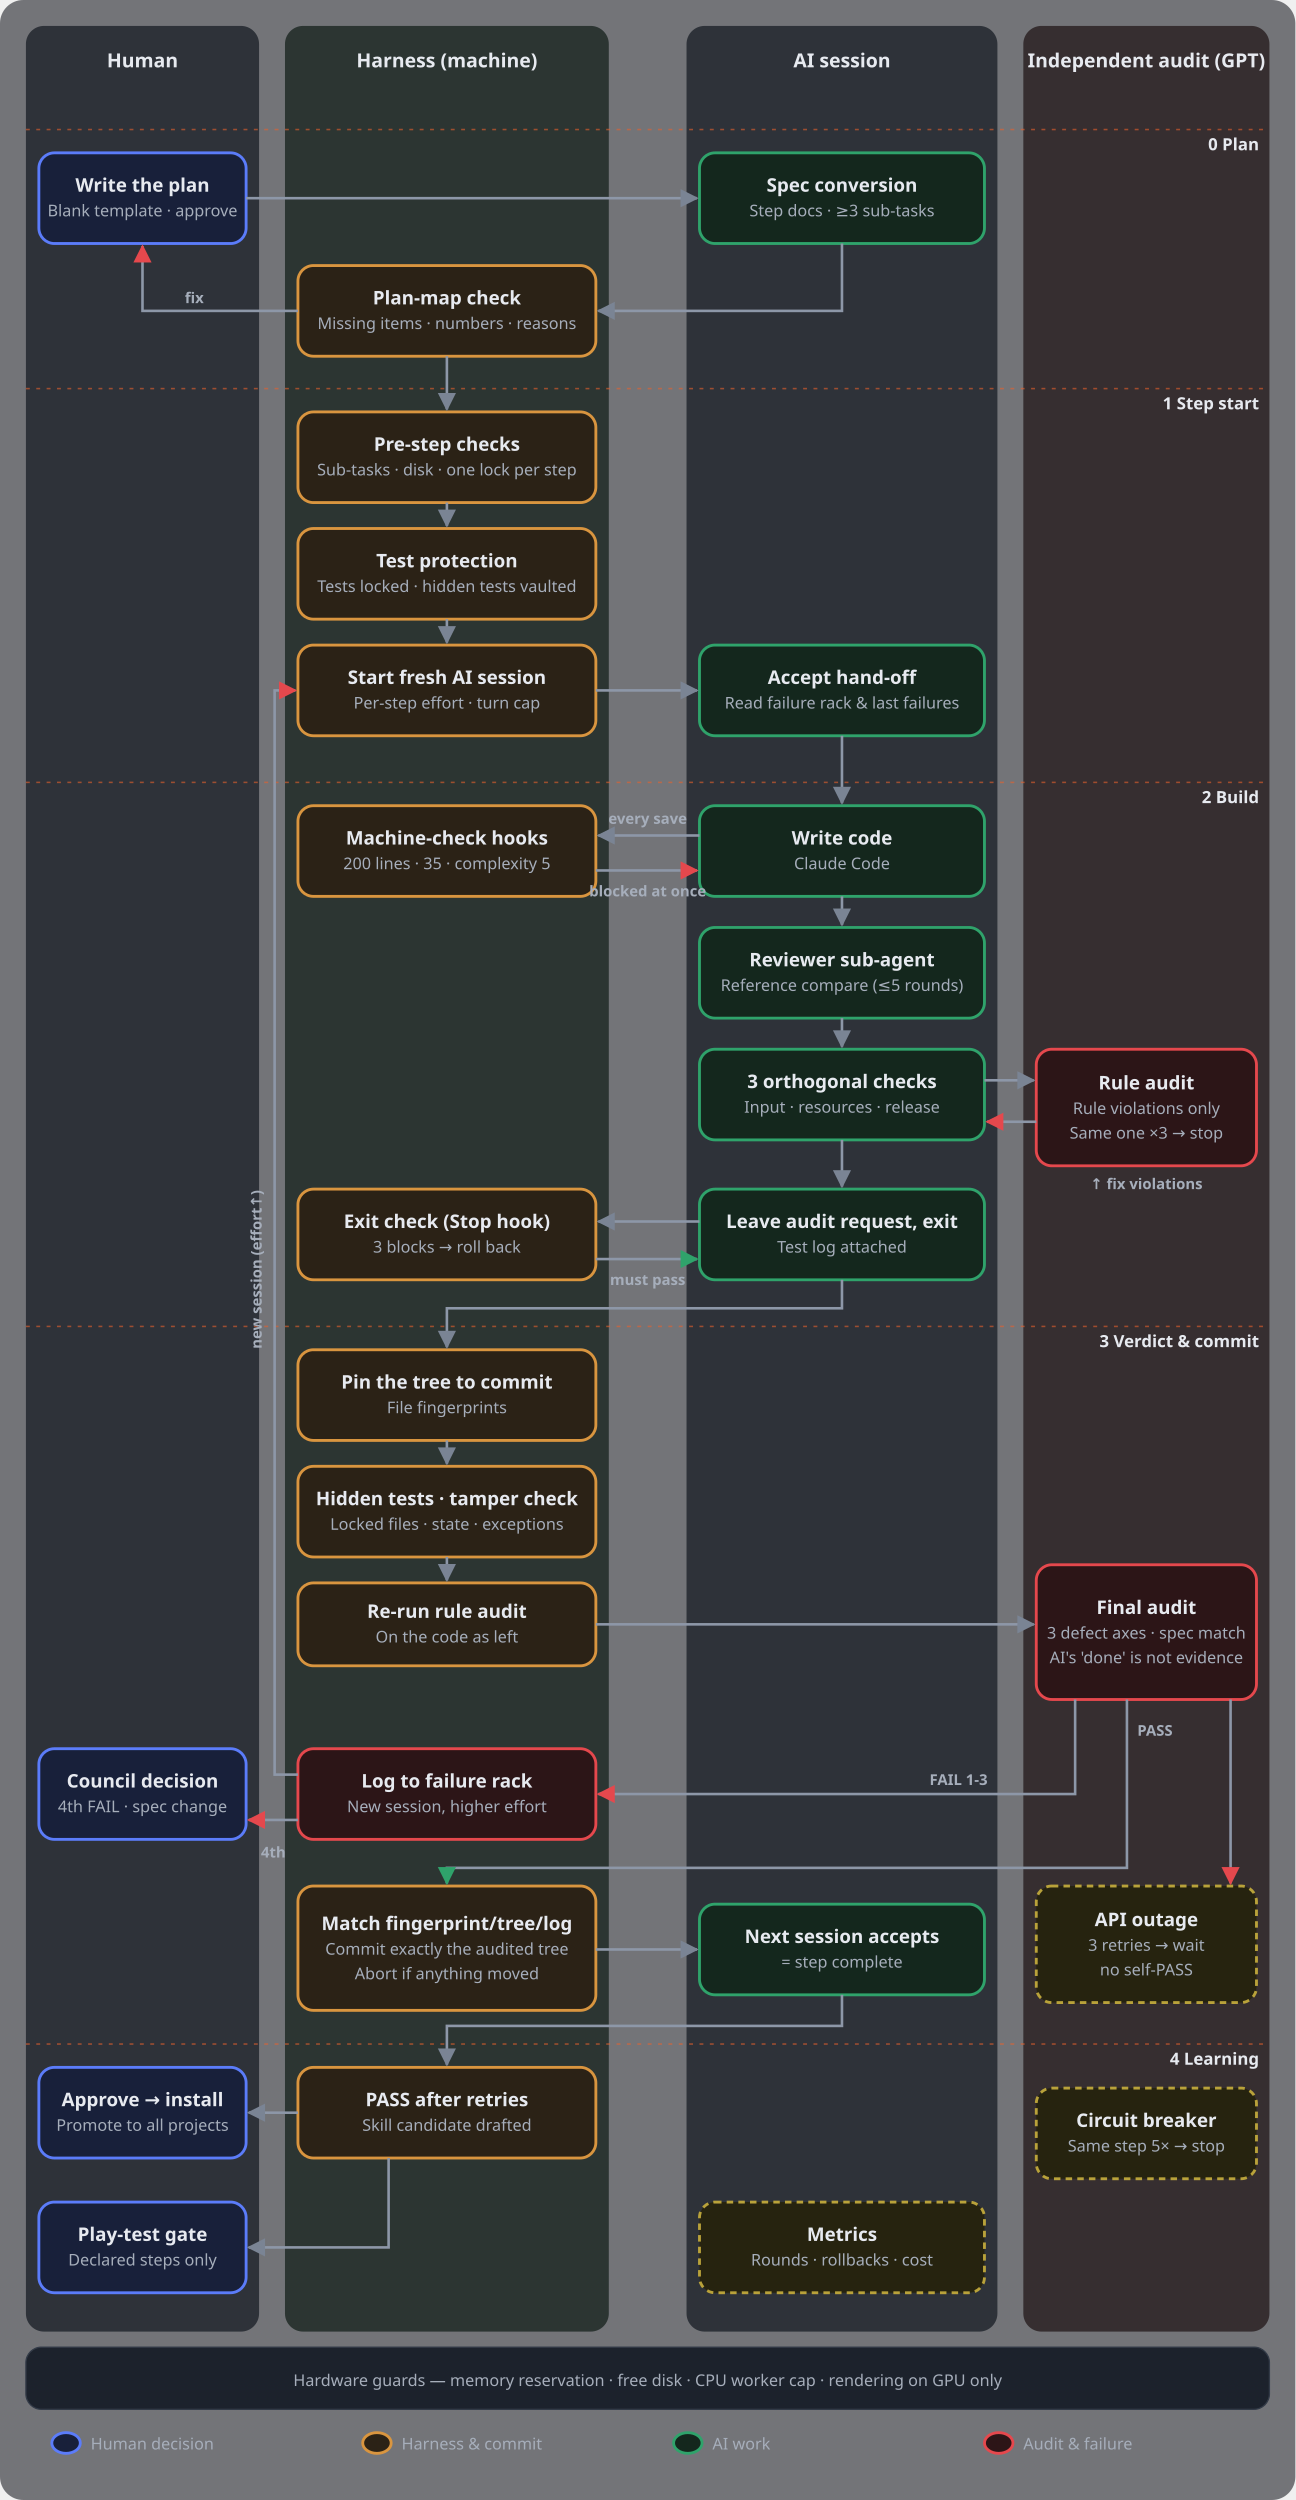
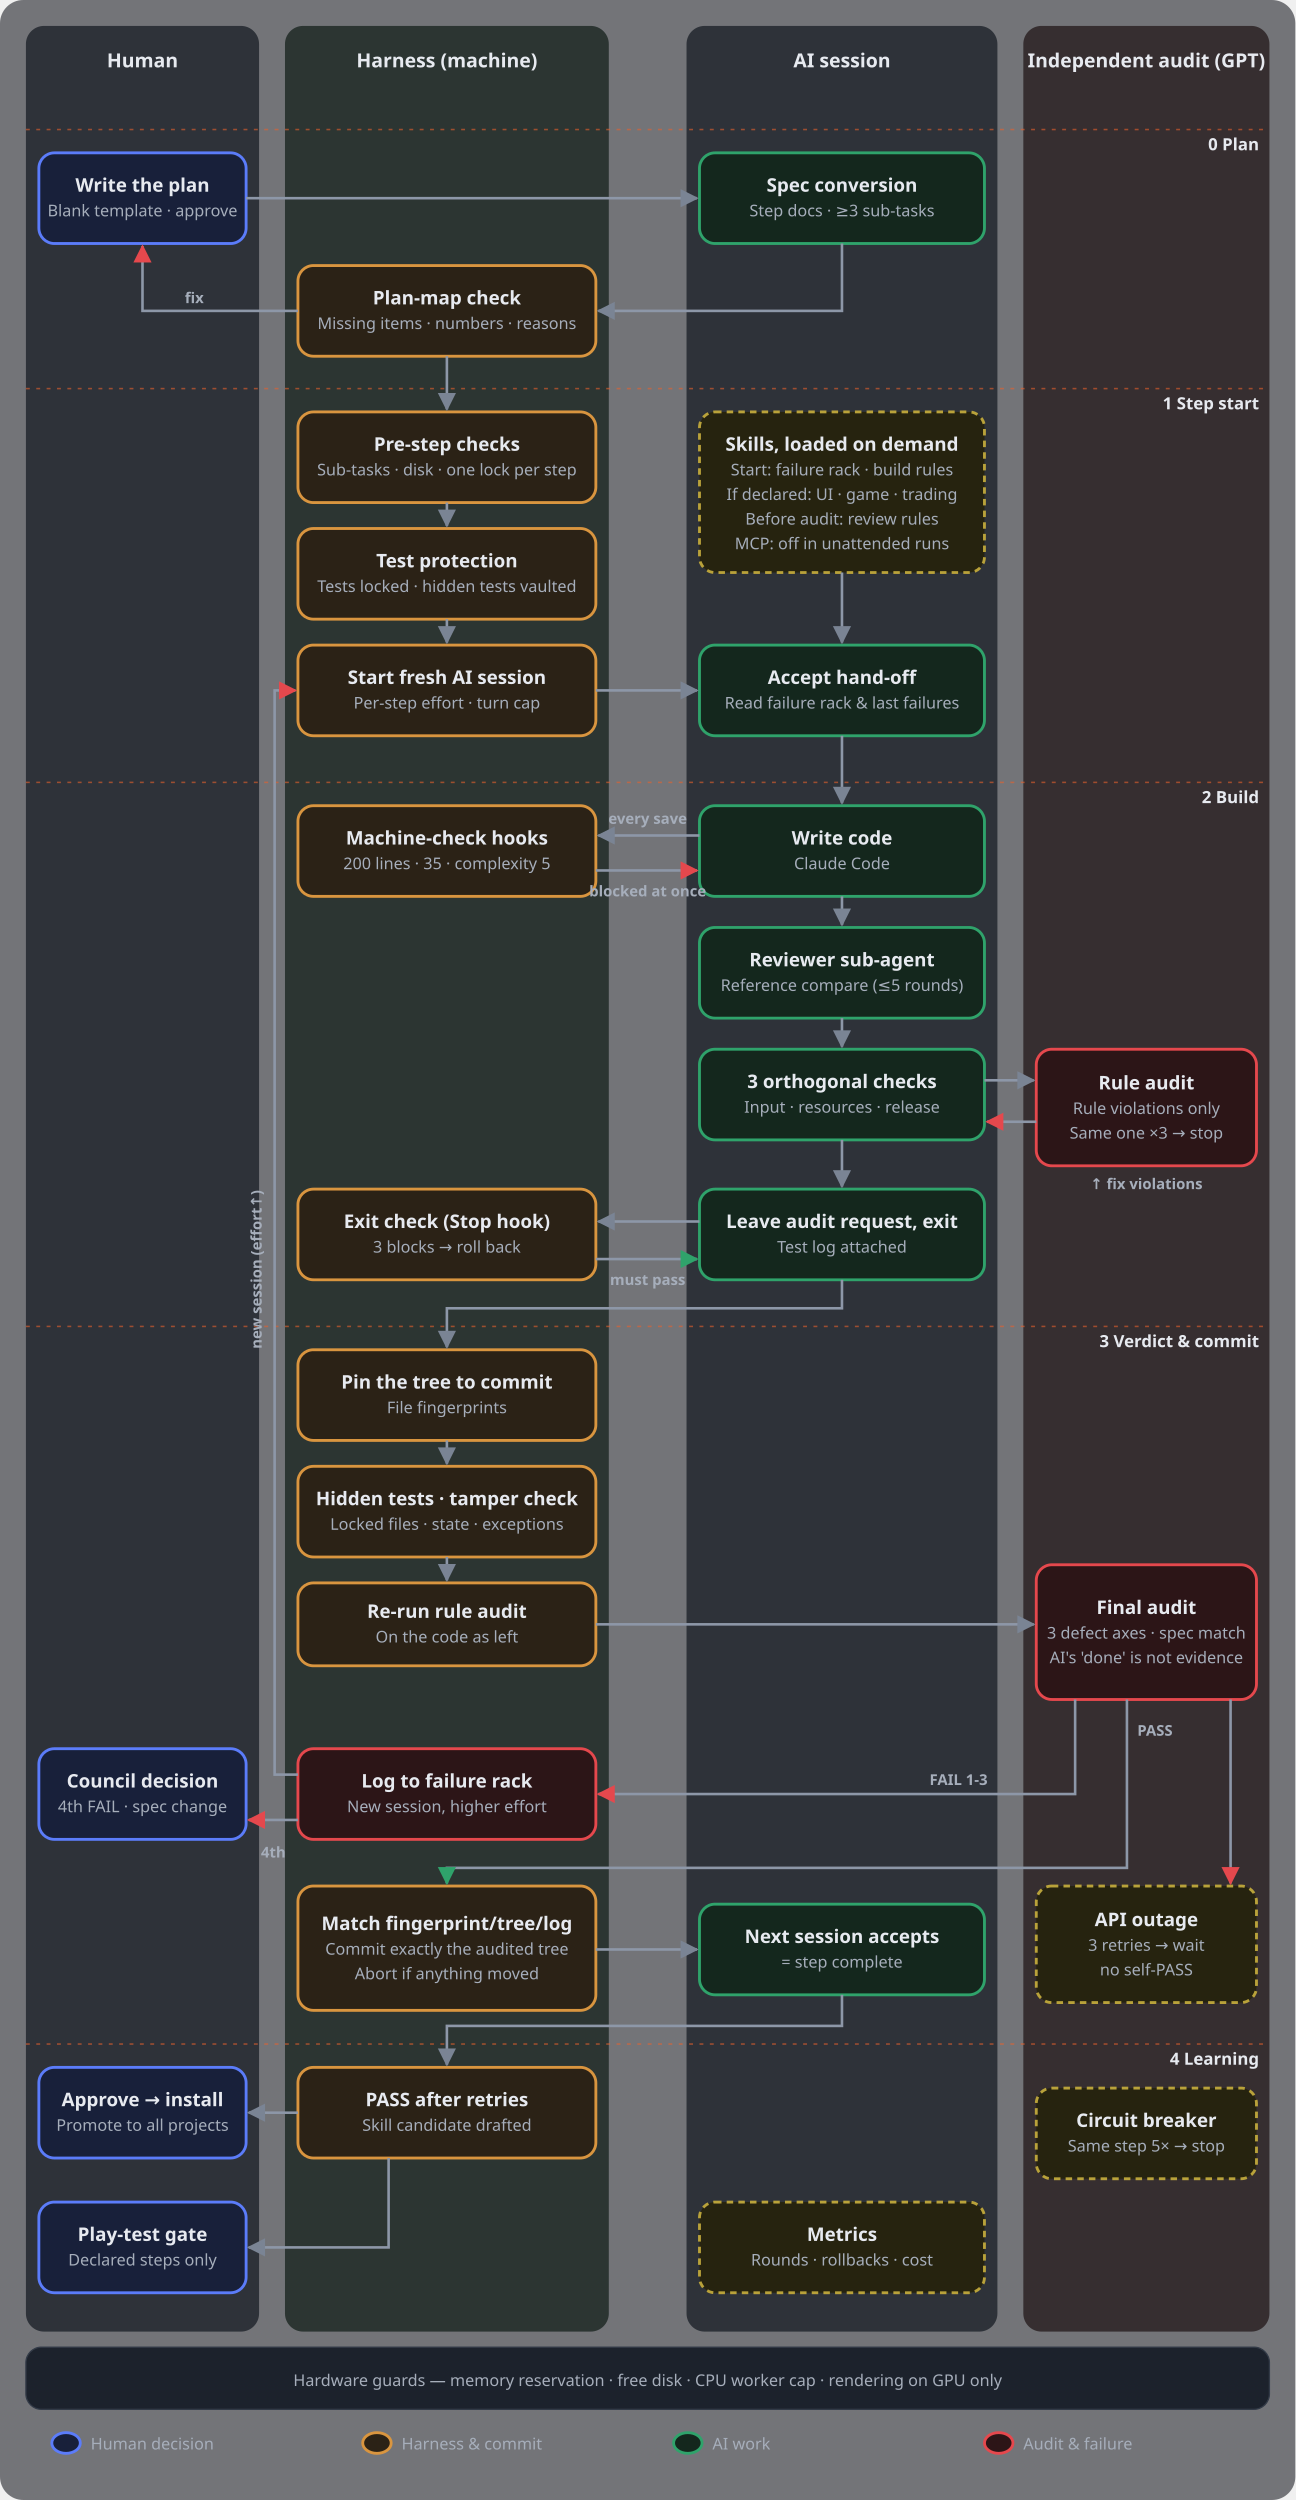
<svg xmlns="http://www.w3.org/2000/svg" viewBox="0 0 1000 1930" role="img" aria-label="Red-Sandwich Harness — full mechanism">
  <style>
.bg{fill:#fff}.lane{fill:#f6f7f9}.laneR{fill:#f3f8f5}.laneG{fill:#fdf3f3}
.t{fill:#1d2128;font-family:'Pretendard','Malgun Gothic','Segoe UI',sans-serif;text-anchor:middle}
.b{font-size:14.5px;font-weight:700}.s{font-size:12.5px;fill:#4f5866}.lh{font-size:15px;font-weight:800}
.ph{font-size:13px;font-weight:800;fill:#e8612c;text-anchor:end}.sep{stroke:#e8612c;stroke-width:1.2;stroke-dasharray:3 5;opacity:.6}
.n{stroke-width:2.2;rx:12}.bread{fill:#fff7ec;stroke:#d9953f}.fill{fill:#f0fbf5;stroke:#2fa36b}.red{fill:#fff1f1;stroke:#e5484d}
.hum{fill:#f1f4ff;stroke:#5b7cfa}.note{fill:#fffdf3;stroke:#b9a23a;stroke-dasharray:5 4}
.ar{stroke:#7a8494;stroke-width:2;fill:none}.pass{stroke:#2fa36b}.fail{stroke:#e5484d}
.el{font-size:11.5px;font-weight:700;fill:#5f6876}.ok{fill:#2fa36b}.ng{fill:#e5484d}
.band{fill:#eef0f4;stroke:#d5d9e0}
.bg{fill:#12161d}.lane{fill:#171c24}.laneR{fill:#15201b}.laneG{fill:#221719}
.t{fill:#e7eaf0}.s,.el{fill:#a6aebb}.bread{fill:#2b2216}.fill{fill:#14271d}.red{fill:#2c1517}.hum{fill:#18203a}
.note{fill:#26230f}.ar{stroke:#8d97a8}.band{fill:#1c222c;stroke:#323a47}
.bg{fill:#0d1017;fill-opacity:.55}.lane,.laneR,.laneG{fill-opacity:.75}</style>
  <defs>
    <marker id="mn" viewBox="0 0 10 10" refX="9" refY="5" markerWidth="7" markerHeight="7" orient="auto">
      <path d="M0,0 L10,5 L0,10 z" fill="#7a8494" />
    </marker>
    <marker id="mp" viewBox="0 0 10 10" refX="9" refY="5" markerWidth="7" markerHeight="7" orient="auto">
      <path d="M0,0 L10,5 L0,10 z" fill="#2fa36b" />
    </marker>
    <marker id="mf" viewBox="0 0 10 10" refX="9" refY="5" markerWidth="7" markerHeight="7" orient="auto">
      <path d="M0,0 L10,5 L0,10 z" fill="#e5484d" />
    </marker>
  </defs>
  <rect class="bg" width="1000" height="1930" rx="18" />
  <rect class="lane" x="20" y="20" width="180" height="1780" rx="14" />
  <text class="t lh" x="110.0" y="52">Human</text>
  <rect class="laneR" x="220" y="20" width="250" height="1780" rx="14" />
  <text class="t lh" x="345.0" y="52">Harness (machine)</text>
  <rect class="lane" x="530" y="20" width="240" height="1780" rx="14" />
  <text class="t lh" x="650.0" y="52">AI session</text>
  <rect class="laneG" x="790" y="20" width="190" height="1780" rx="14" />
  <text class="t lh" x="885.0" y="52">Independent audit (GPT)</text>
  <line class="sep" x1="20" x2="980" y1="100" y2="100" />
  <text class="t ph" x="972" y="116">0 Plan</text>
  <line class="sep" x1="20" x2="980" y1="300" y2="300" />
  <text class="t ph" x="972" y="316">1 Step start</text>
  <line class="sep" x1="20" x2="980" y1="604" y2="604" />
  <text class="t ph" x="972" y="620">2 Build</text>
  <line class="sep" x1="20" x2="980" y1="1024" y2="1024" />
  <text class="t ph" x="972" y="1040">3 Verdict &amp; commit</text>
  <line class="sep" x1="20" x2="980" y1="1578" y2="1578" />
  <text class="t ph" x="972" y="1594">4 Learning</text>
  <rect class="n hum" x="30" y="118" width="160" height="70" rx="12" />
  <text class="t b" x="110.0" y="148.0">Write the plan</text>
  <text class="t s" x="110.0" y="167.0">Blank template · approve</text>
  <rect class="n fill" x="540" y="118" width="220" height="70" rx="12" />
  <text class="t b" x="650.0" y="148.0">Spec conversion</text>
  <text class="t s" x="650.0" y="167.0">Step docs · ≥3 sub-tasks</text>
  <rect class="n bread" x="230" y="205" width="230" height="70" rx="12" />
  <text class="t b" x="345.0" y="235.0">Plan-map check</text>
  <text class="t s" x="345.0" y="254.0">Missing items · numbers · reasons</text>
  <rect class="n bread" x="230" y="318" width="230" height="70" rx="12" />
  <text class="t b" x="345.0" y="348.0">Pre-step checks</text>
  <text class="t s" x="345.0" y="367.0">Sub-tasks · disk · one lock per step</text>
  <rect class="n bread" x="230" y="408" width="230" height="70" rx="12" />
  <text class="t b" x="345.0" y="438.0">Test protection</text>
  <text class="t s" x="345.0" y="457.0">Tests locked · hidden tests vaulted</text>
  <rect class="n bread" x="230" y="498" width="230" height="70" rx="12" />
  <text class="t b" x="345.0" y="528.0">Start fresh AI session</text>
  <text class="t s" x="345.0" y="547.0">Per-step effort · turn cap</text>
  <rect class="n fill" x="540" y="498" width="220" height="70" rx="12" />
  <text class="t b" x="650.0" y="528.0">Accept hand-off</text>
  <text class="t s" x="650.0" y="547.0">Read failure rack &amp; last failures</text>
  <rect class="n fill" x="540" y="622" width="220" height="70" rx="12" />
  <text class="t b" x="650.0" y="652.0">Write code</text>
  <text class="t s" x="650.0" y="671.0">Claude Code</text>
  <rect class="n bread" x="230" y="622" width="230" height="70" rx="12" />
  <text class="t b" x="345.0" y="652.0">Machine-check hooks</text>
  <text class="t s" x="345.0" y="671.0">200 lines · 35 · complexity 5</text>
  <rect class="n fill" x="540" y="716" width="220" height="70" rx="12" />
  <text class="t b" x="650.0" y="746.0">Reviewer sub-agent</text>
  <text class="t s" x="650.0" y="765.0">Reference compare (≤5 rounds)</text>
  <rect class="n fill" x="540" y="810" width="220" height="70" rx="12" />
  <text class="t b" x="650.0" y="840.0">3 orthogonal checks</text>
  <text class="t s" x="650.0" y="859.0">Input · resources · release</text>
  <rect class="n red" x="800" y="810" width="170" height="90" rx="12" />
  <text class="t b" x="885.0" y="841.0">Rule audit</text>
  <text class="t s" x="885.0" y="860.0">Rule violations only</text>
  <text class="t s" x="885.0" y="879.0">Same one ×3 → stop</text>
  <rect class="n fill" x="540" y="918" width="220" height="70" rx="12" />
  <text class="t b" x="650.0" y="948.0">Leave audit request, exit</text>
  <text class="t s" x="650.0" y="967.0">Test log attached</text>
  <rect class="n bread" x="230" y="918" width="230" height="70" rx="12" />
  <text class="t b" x="345.0" y="948.0">Exit check (Stop hook)</text>
  <text class="t s" x="345.0" y="967.0">3 blocks → roll back</text>
  <rect class="n bread" x="230" y="1042" width="230" height="70" rx="12" />
  <text class="t b" x="345.0" y="1072.0">Pin the tree to commit</text>
  <text class="t s" x="345.0" y="1091.0">File fingerprints</text>
  <rect class="n bread" x="230" y="1132" width="230" height="70" rx="12" />
  <text class="t b" x="345.0" y="1162.0">Hidden tests · tamper check</text>
  <text class="t s" x="345.0" y="1181.0">Locked files · state · exceptions</text>
  <rect class="n bread" x="230" y="1222" width="230" height="64" rx="12" />
  <text class="t b" x="345.0" y="1249.0">Re-run rule audit</text>
  <text class="t s" x="345.0" y="1268.0">On the code as left</text>
  <rect class="n red" x="800" y="1208" width="170" height="104" rx="12" />
  <text class="t b" x="885.0" y="1246.0">Final audit</text>
  <text class="t s" x="885.0" y="1265.0">3 defect axes · spec match</text>
  <text class="t s" x="885.0" y="1284.0">AI's 'done' is not evidence</text>
  <rect class="n red" x="230" y="1350" width="230" height="70" rx="12" />
  <text class="t b" x="345.0" y="1380.0">Log to failure rack</text>
  <text class="t s" x="345.0" y="1399.0">New session, higher effort</text>
  <rect class="n hum" x="30" y="1350" width="160" height="70" rx="12" />
  <text class="t b" x="110.0" y="1380.0">Council decision</text>
  <text class="t s" x="110.0" y="1399.0">4th FAIL · spec change</text>
  <rect class="n note" x="800" y="1456" width="170" height="90" rx="12" />
  <text class="t b" x="885.0" y="1487.0">API outage</text>
  <text class="t s" x="885.0" y="1506.0">3 retries → wait</text>
  <text class="t s" x="885.0" y="1525.0">no self-PASS</text>
  <rect class="n bread" x="230" y="1456" width="230" height="96" rx="12" />
  <text class="t b" x="345.0" y="1490.0">Match fingerprint/tree/log</text>
  <text class="t s" x="345.0" y="1509.0">Commit exactly the audited tree</text>
  <text class="t s" x="345.0" y="1528.0">Abort if anything moved</text>
  <rect class="n fill" x="540" y="1470" width="220" height="70" rx="12" />
  <text class="t b" x="650.0" y="1500.0">Next session accepts</text>
  <text class="t s" x="650.0" y="1519.0">= step complete</text>
  <rect class="n bread" x="230" y="1596" width="230" height="70" rx="12" />
  <text class="t b" x="345.0" y="1626.0">PASS after retries</text>
  <text class="t s" x="345.0" y="1645.0">Skill candidate drafted</text>
  <rect class="n hum" x="30" y="1596" width="160" height="70" rx="12" />
  <text class="t b" x="110.0" y="1626.0">Approve → install</text>
  <text class="t s" x="110.0" y="1645.0">Promote to all projects</text>
  <rect class="n note" x="800" y="1612" width="170" height="70" rx="12" />
  <text class="t b" x="885.0" y="1642.0">Circuit breaker</text>
  <text class="t s" x="885.0" y="1661.0">Same step 5× → stop</text>
  <rect class="n hum" x="30" y="1700" width="160" height="70" rx="12" />
  <text class="t b" x="110.0" y="1730.0">Play-test gate</text>
  <text class="t s" x="110.0" y="1749.0">Declared steps only</text>
  <rect class="n note" x="540" y="1700" width="220" height="70" rx="12" />
  <text class="t b" x="650.0" y="1730.0">Metrics</text>
  <text class="t s" x="650.0" y="1749.0">Rounds · rollbacks · cost</text>
+   <rect class="n note" x="540" y="318" width="220" height="124" rx="12" />
+   <text class="t b" x="650.0" y="348.0">Skills, loaded on demand</text>
+   <text class="t s" x="650.0" y="367.0">Start: failure rack · build rules</text>
+   <text class="t s" x="650.0" y="386.0">If declared: UI · game · trading</text>
+   <text class="t s" x="650.0" y="405.0">Before audit: review rules</text>
+   <text class="t s" x="650.0" y="424.0">MCP: off in unattended runs</text>
  <path class="ar " d="M190,153 H538" marker-end="url(#mn)" />
  <path class="ar " d="M650,188 V240 H462" marker-end="url(#mn)" />
  <path class="ar fail" d="M230,240 H110 V190" marker-end="url(#mf)" />
  <text class="t el" x="150" y="234" style="text-anchor:middle">fix</text>
  <path class="ar " d="M345,275 V316" marker-end="url(#mn)" />
  <path class="ar " d="M345,388 V406" marker-end="url(#mn)" />
  <path class="ar " d="M345,478 V496" marker-end="url(#mn)" />
  <path class="ar " d="M460,533 H538" marker-end="url(#mn)" />
  <path class="ar " d="M650,568 V620" marker-end="url(#mn)" />
+   <path class="ar " d="M650,442 V496" marker-end="url(#mn)" />
  <path class="ar " d="M540,645 H462" marker-end="url(#mn)" />
  <text class="t el" x="500" y="636" style="text-anchor:middle">every save</text>
  <path class="ar fail" d="M460,672 H538" marker-end="url(#mf)" />
  <text class="t el ng" x="500" y="692" style="text-anchor:middle">blocked at once</text>
  <path class="ar " d="M650,692 V714" marker-end="url(#mn)" />
  <path class="ar " d="M650,786 V808" marker-end="url(#mn)" />
  <path class="ar " d="M760,834 H798" marker-end="url(#mn)" />
  <path class="ar fail" d="M800,866 H762" marker-end="url(#mf)" />
  <path class="ar " d="M650,880 V916" marker-end="url(#mn)" />
  <path class="ar " d="M540,943 H462" marker-end="url(#mn)" />
  <path class="ar pass" d="M460,972 H538" marker-end="url(#mp)" />
  <text class="t el ok" x="500" y="992" style="text-anchor:middle">must pass</text>
  <path class="ar " d="M650,988 V1010 H345 V1040" marker-end="url(#mn)" />
  <path class="ar " d="M345,1112 V1130" marker-end="url(#mn)" />
  <path class="ar " d="M345,1202 V1220" marker-end="url(#mn)" />
  <path class="ar " d="M460,1254 H798" marker-end="url(#mn)" />
  <path class="ar fail" d="M830,1312 V1385 H462" marker-end="url(#mf)" />
  <text class="t el ng" x="740" y="1378" style="text-anchor:middle">FAIL 1-3</text>
  <path class="ar fail" d="M230,1370 H212 V533 H228" marker-end="url(#mf)" />
  <path class="ar fail" d="M230,1405 H192" marker-end="url(#mf)" />
  <text class="t el ng" x="211" y="1434" style="text-anchor:middle">4th</text>
  <path class="ar fail" d="M950,1312 V1454" marker-end="url(#mf)" />
  <path class="ar pass" d="M870,1312 V1442 H345 V1454" marker-end="url(#mp)" />
  <text class="t el ok" x="878" y="1340" style="text-anchor:start">PASS</text>
  <path class="ar " d="M460,1505 H538" marker-end="url(#mn)" />
  <path class="ar " d="M650,1540 V1564 H345 V1594" marker-end="url(#mn)" />
  <path class="ar " d="M230,1631 H192" marker-end="url(#mn)" />
  <path class="ar " d="M300,1666 V1735 H192" marker-end="url(#mn)" />
  <text class="t el ng" x="202" y="980" transform="rotate(-90 202 980)">new session (effort↑)</text>
  <text class="t el ng" x="885" y="918">↑ fix violations</text>
  <rect class="band" x="20" y="1812" width="960" height="48" rx="12" />
  <text class="t s" x="500" y="1842">Hardware guards — memory reservation · free disk · CPU worker cap · rendering on GPU only</text>
  <rect class="n hum" x="40" y="1878" width="22" height="16" rx="4" />
  <text class="t s" x="70" y="1891" style="text-anchor:start">Human decision</text>
  <rect class="n bread" x="280" y="1878" width="22" height="16" rx="4" />
  <text class="t s" x="310" y="1891" style="text-anchor:start">Harness &amp; commit</text>
  <rect class="n fill" x="520" y="1878" width="22" height="16" rx="4" />
  <text class="t s" x="550" y="1891" style="text-anchor:start">AI work</text>
  <rect class="n red" x="760" y="1878" width="22" height="16" rx="4" />
  <text class="t s" x="790" y="1891" style="text-anchor:start">Audit &amp; failure</text>
</svg>
